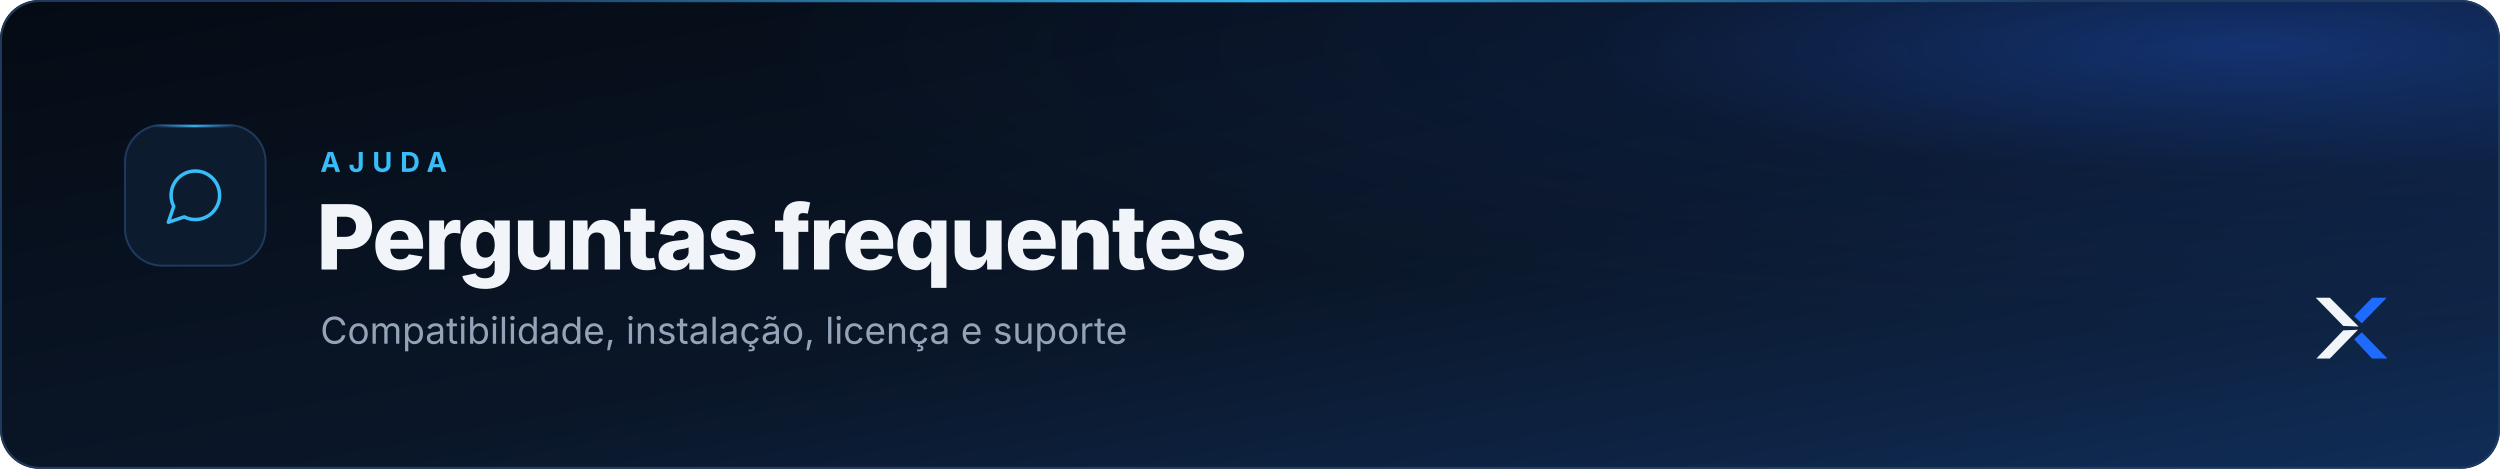
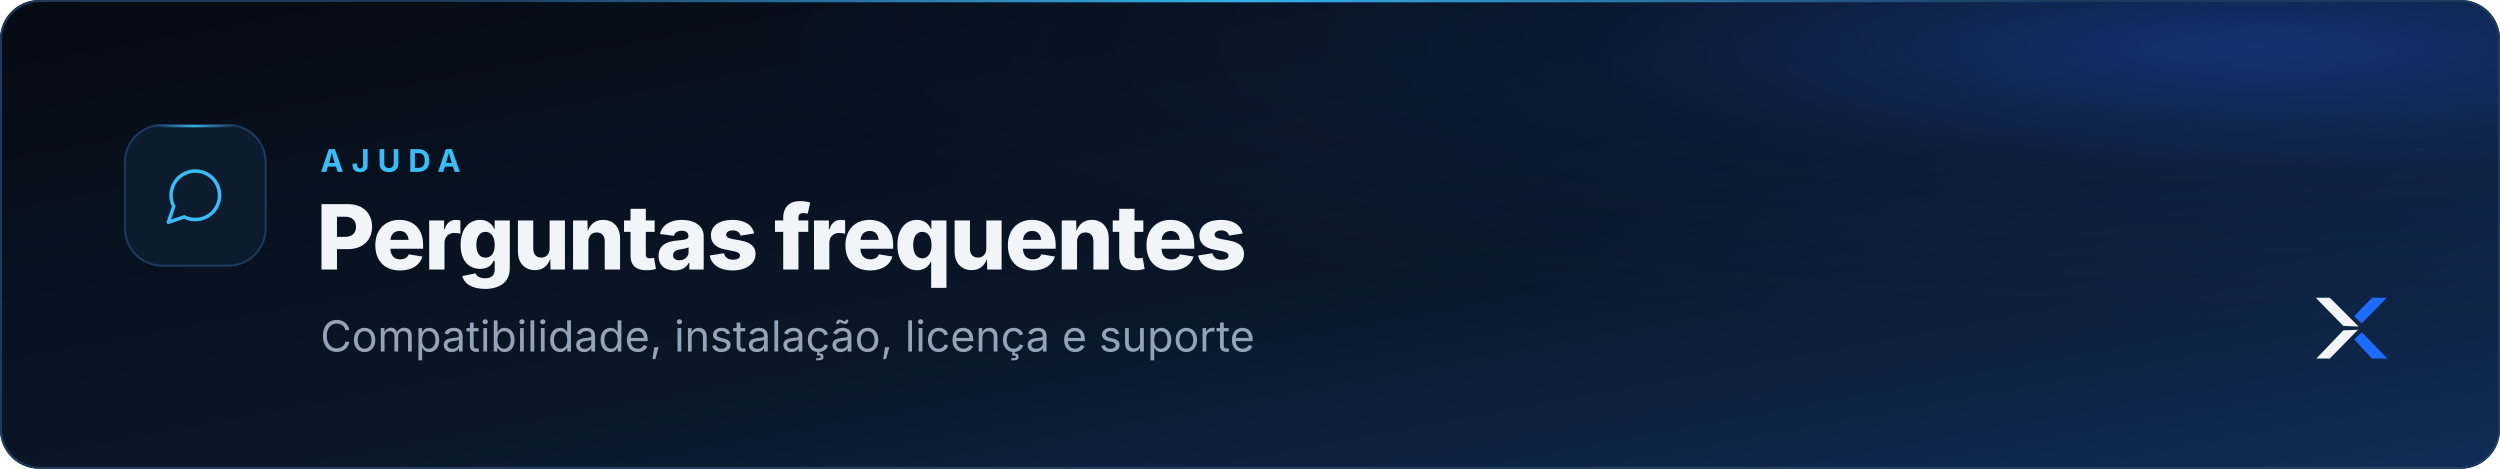
<svg xmlns="http://www.w3.org/2000/svg" width="1280" height="240" viewBox="0 0 1280 240" role="img" aria-label="Perguntas frequentes — Compatibilidade, instalação, licença e suporte" font-family="'Segoe UI', 'Inter', 'Helvetica Neue', Arial, sans-serif">
  <defs>
    <linearGradient id="bgdfaq" x1="0" y1="0" x2="1" y2="1">
      <stop offset="0" stop-color="#050B14" />
      <stop offset=".55" stop-color="#0A1628" />
      <stop offset="1" stop-color="#102D58" />
    </linearGradient>
    <radialGradient id="glowdfaq" cx="0.9" cy="0.1" r=".6">
      <stop offset="0" stop-color="#2563EB" stop-opacity=".38" />
      <stop offset=".45" stop-color="#2563EB" stop-opacity=".08" />
      <stop offset="1" stop-color="#2563EB" stop-opacity="0" />
    </radialGradient>
    <linearGradient id="edgedfaq" x1="0" y1="0" x2="1" y2="0">
      <stop offset="0" stop-color="#38BDF8" stop-opacity="0" />
      <stop offset=".5" stop-color="#38BDF8" stop-opacity=".9" />
      <stop offset="1" stop-color="#38BDF8" stop-opacity="0" />
    </linearGradient>
    <clipPath id="clipdfaq">
      <rect width="1280" height="240" rx="20" />
    </clipPath>
  </defs>
  <g clip-path="url(#clipdfaq)">
    <rect width="1280" height="240" fill="url(#bgdfaq)" />
    <rect width="1280" height="240" fill="url(#glowdfaq)" />
  </g>
  <rect x=".5" y=".5" width="1279" height="239" rx="20" fill="none" stroke="#1E3A5F" />
  <rect x="230" y="0" width="819" height="1.2" fill="url(#edgedfaq)" />
  <rect x="64" y="64" width="72" height="72" rx="19" fill="#0D1B2E" stroke="#1E3A5F" />
  <rect x="78" y="64" width="43" height="1.2" fill="url(#edgedfaq)" />
  <g transform="translate(83.44 83.44) scale(1.38)" fill="none" stroke="#38BDF8" stroke-width="1.30" stroke-linecap="round" stroke-linejoin="round" color="#38BDF8">
    <path d="M7.9 20A9 9 0 1 0 4 16.1L2 22Z" />
  </g>
-   <text x="164" y="88" fill="#38BDF8" font-size="14" font-weight="700" letter-spacing="4">AJUDA</text>
+   <text x="164" y="88" fill="#38BDF8" font-size="16" font-weight="700" letter-spacing="4">AJUDA</text>
  <text x="162" y="138" fill="#F1F5F9" font-size="46" font-weight="800" letter-spacing="-1">Perguntas frequentes</text>
-   <text x="164" y="176" fill="#94A3B8" font-size="19">Compatibilidade, instalação, licença e suporte</text>
+   <text x="164" y="180" fill="#94A3B8" font-size="22">Compatibilidade, instalação, licença e suporte</text>
  <g transform="translate(1184 150.79) scale(0.3279)">
    <g fill="#F2F5F8">
      <path d="M 71,55 L 48,56 L 6,100 L 27,100 Z" />
      <path d="M 5,5 L 48,49 L 72,50 L 27,5 Z" />
    </g>
    <g fill="#1E6BFF">
      <path d="M 65,70 L 93,100 L 117,100 L 77,59 Z" />
      <path d="M 116,5 L 93,5 L 65,34 L 77,45 Z" />
    </g>
  </g>
</svg>
